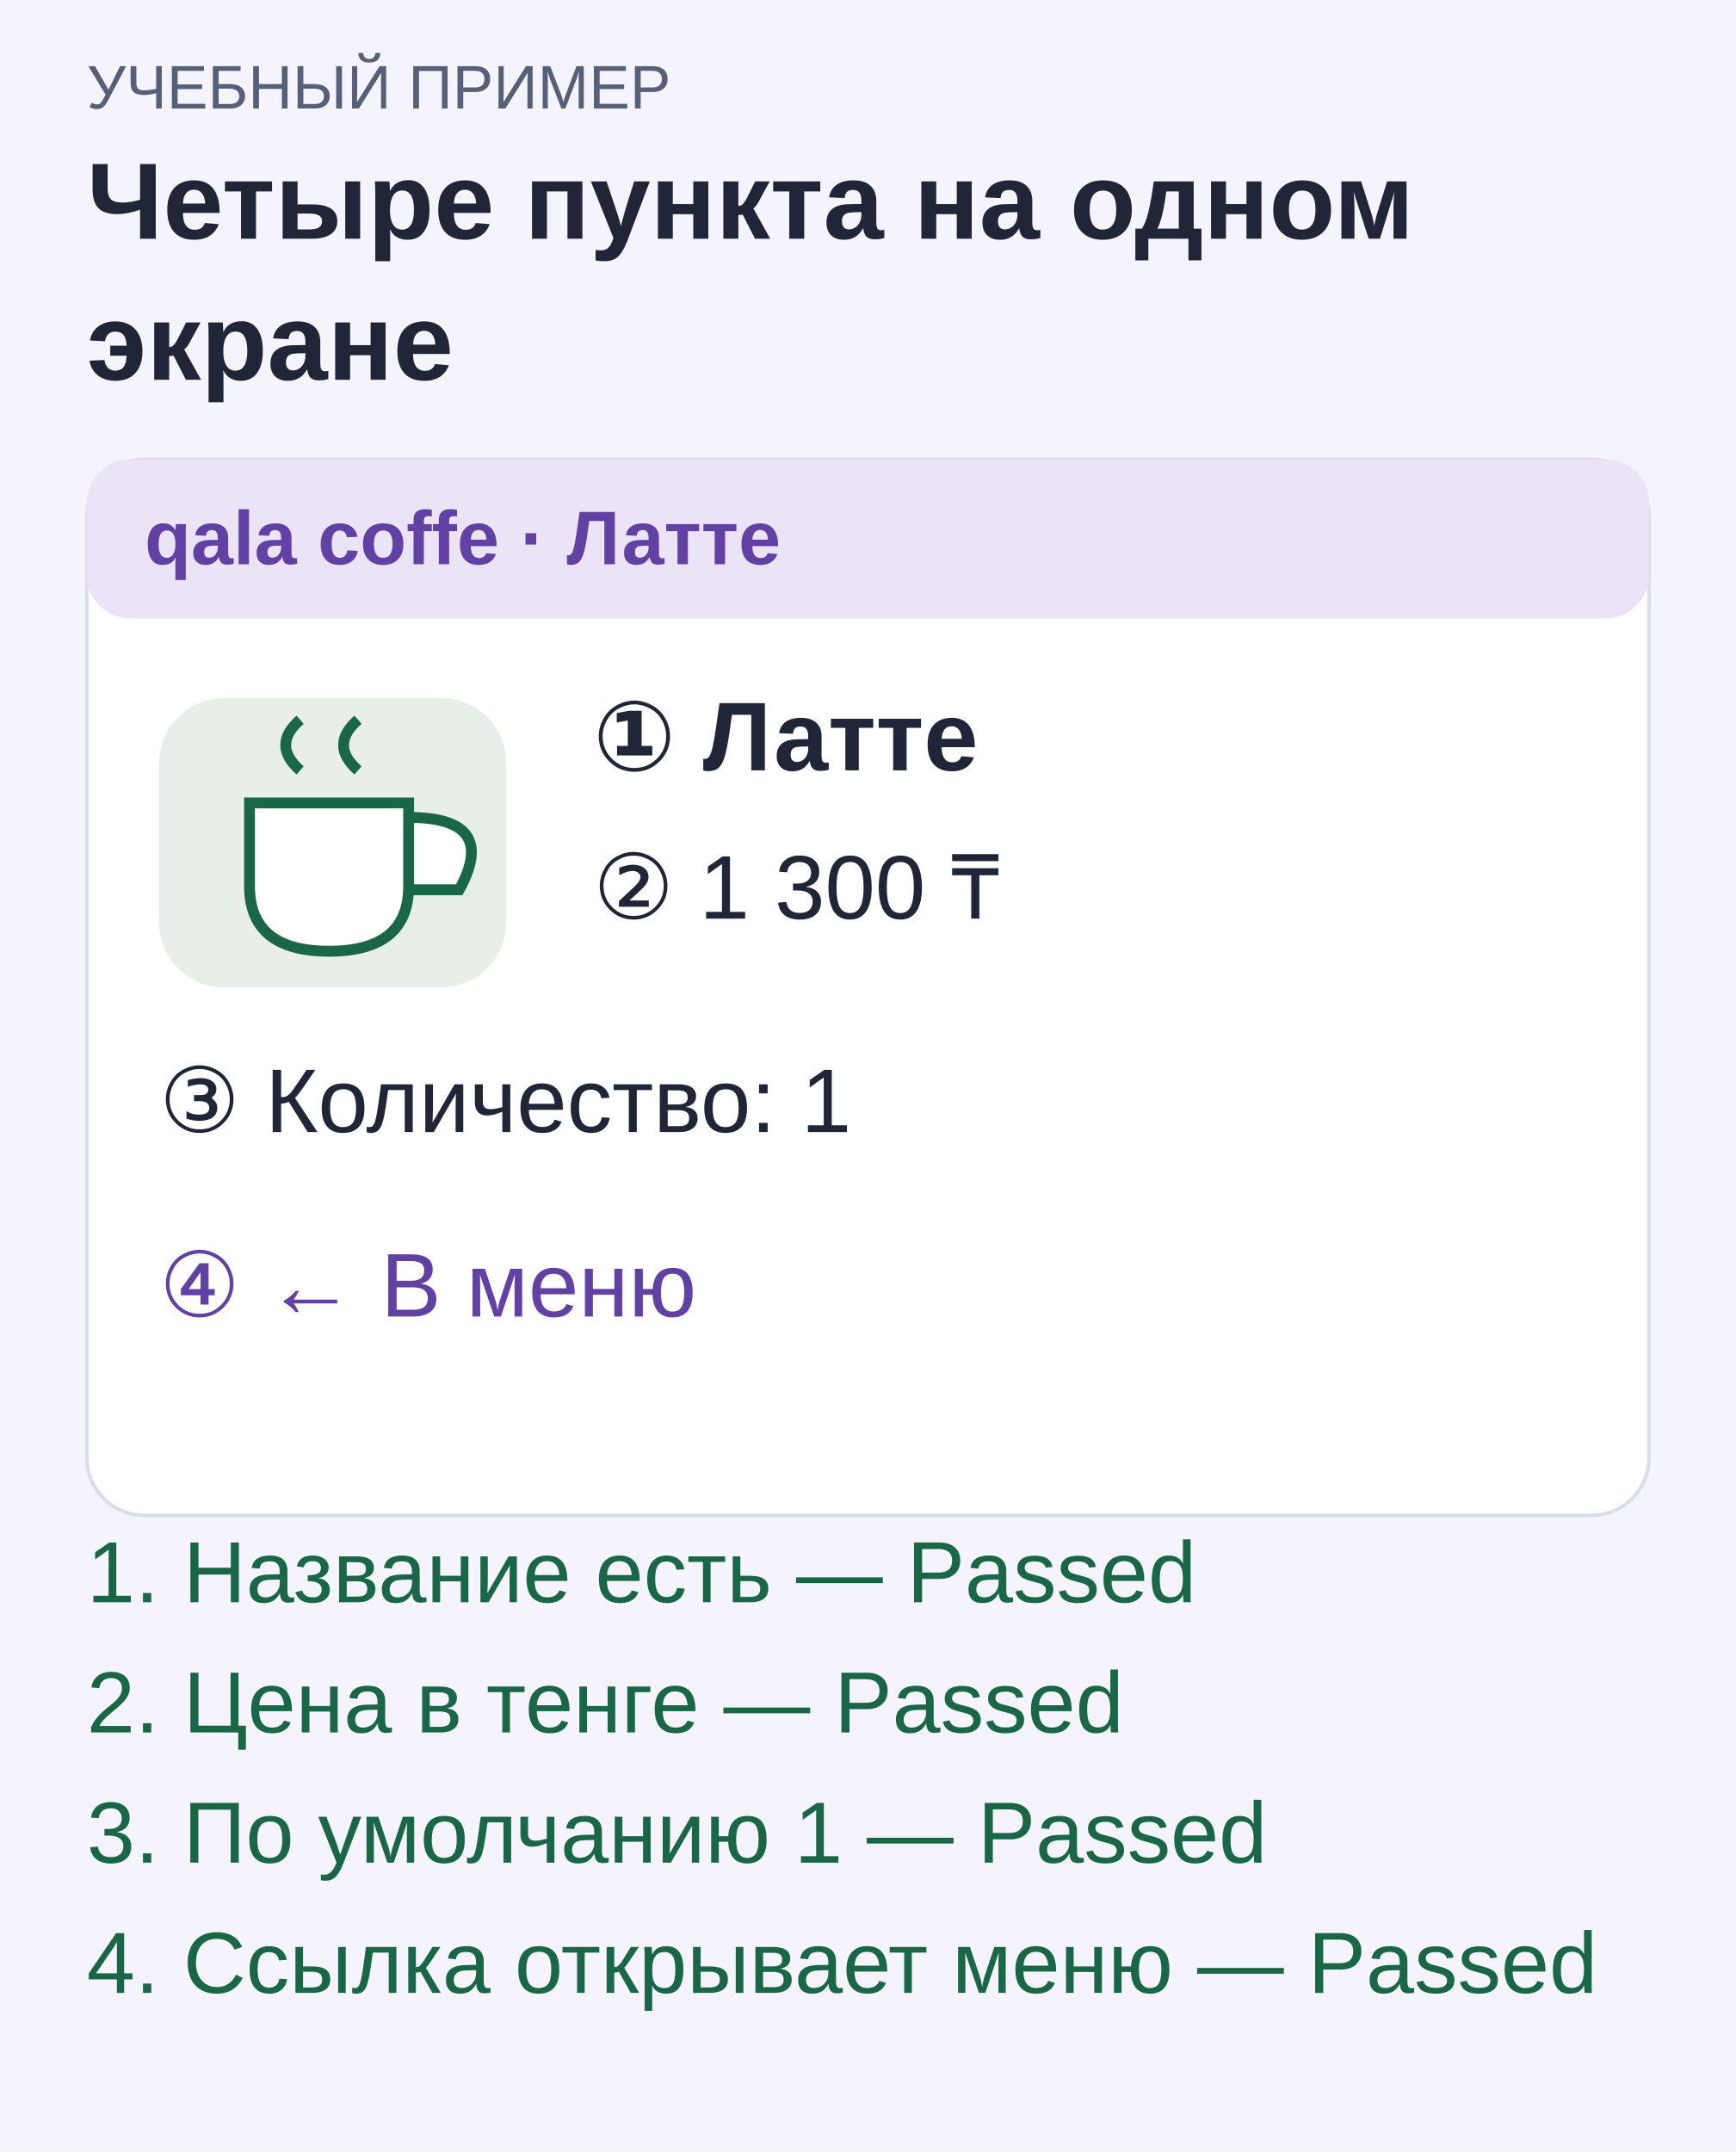
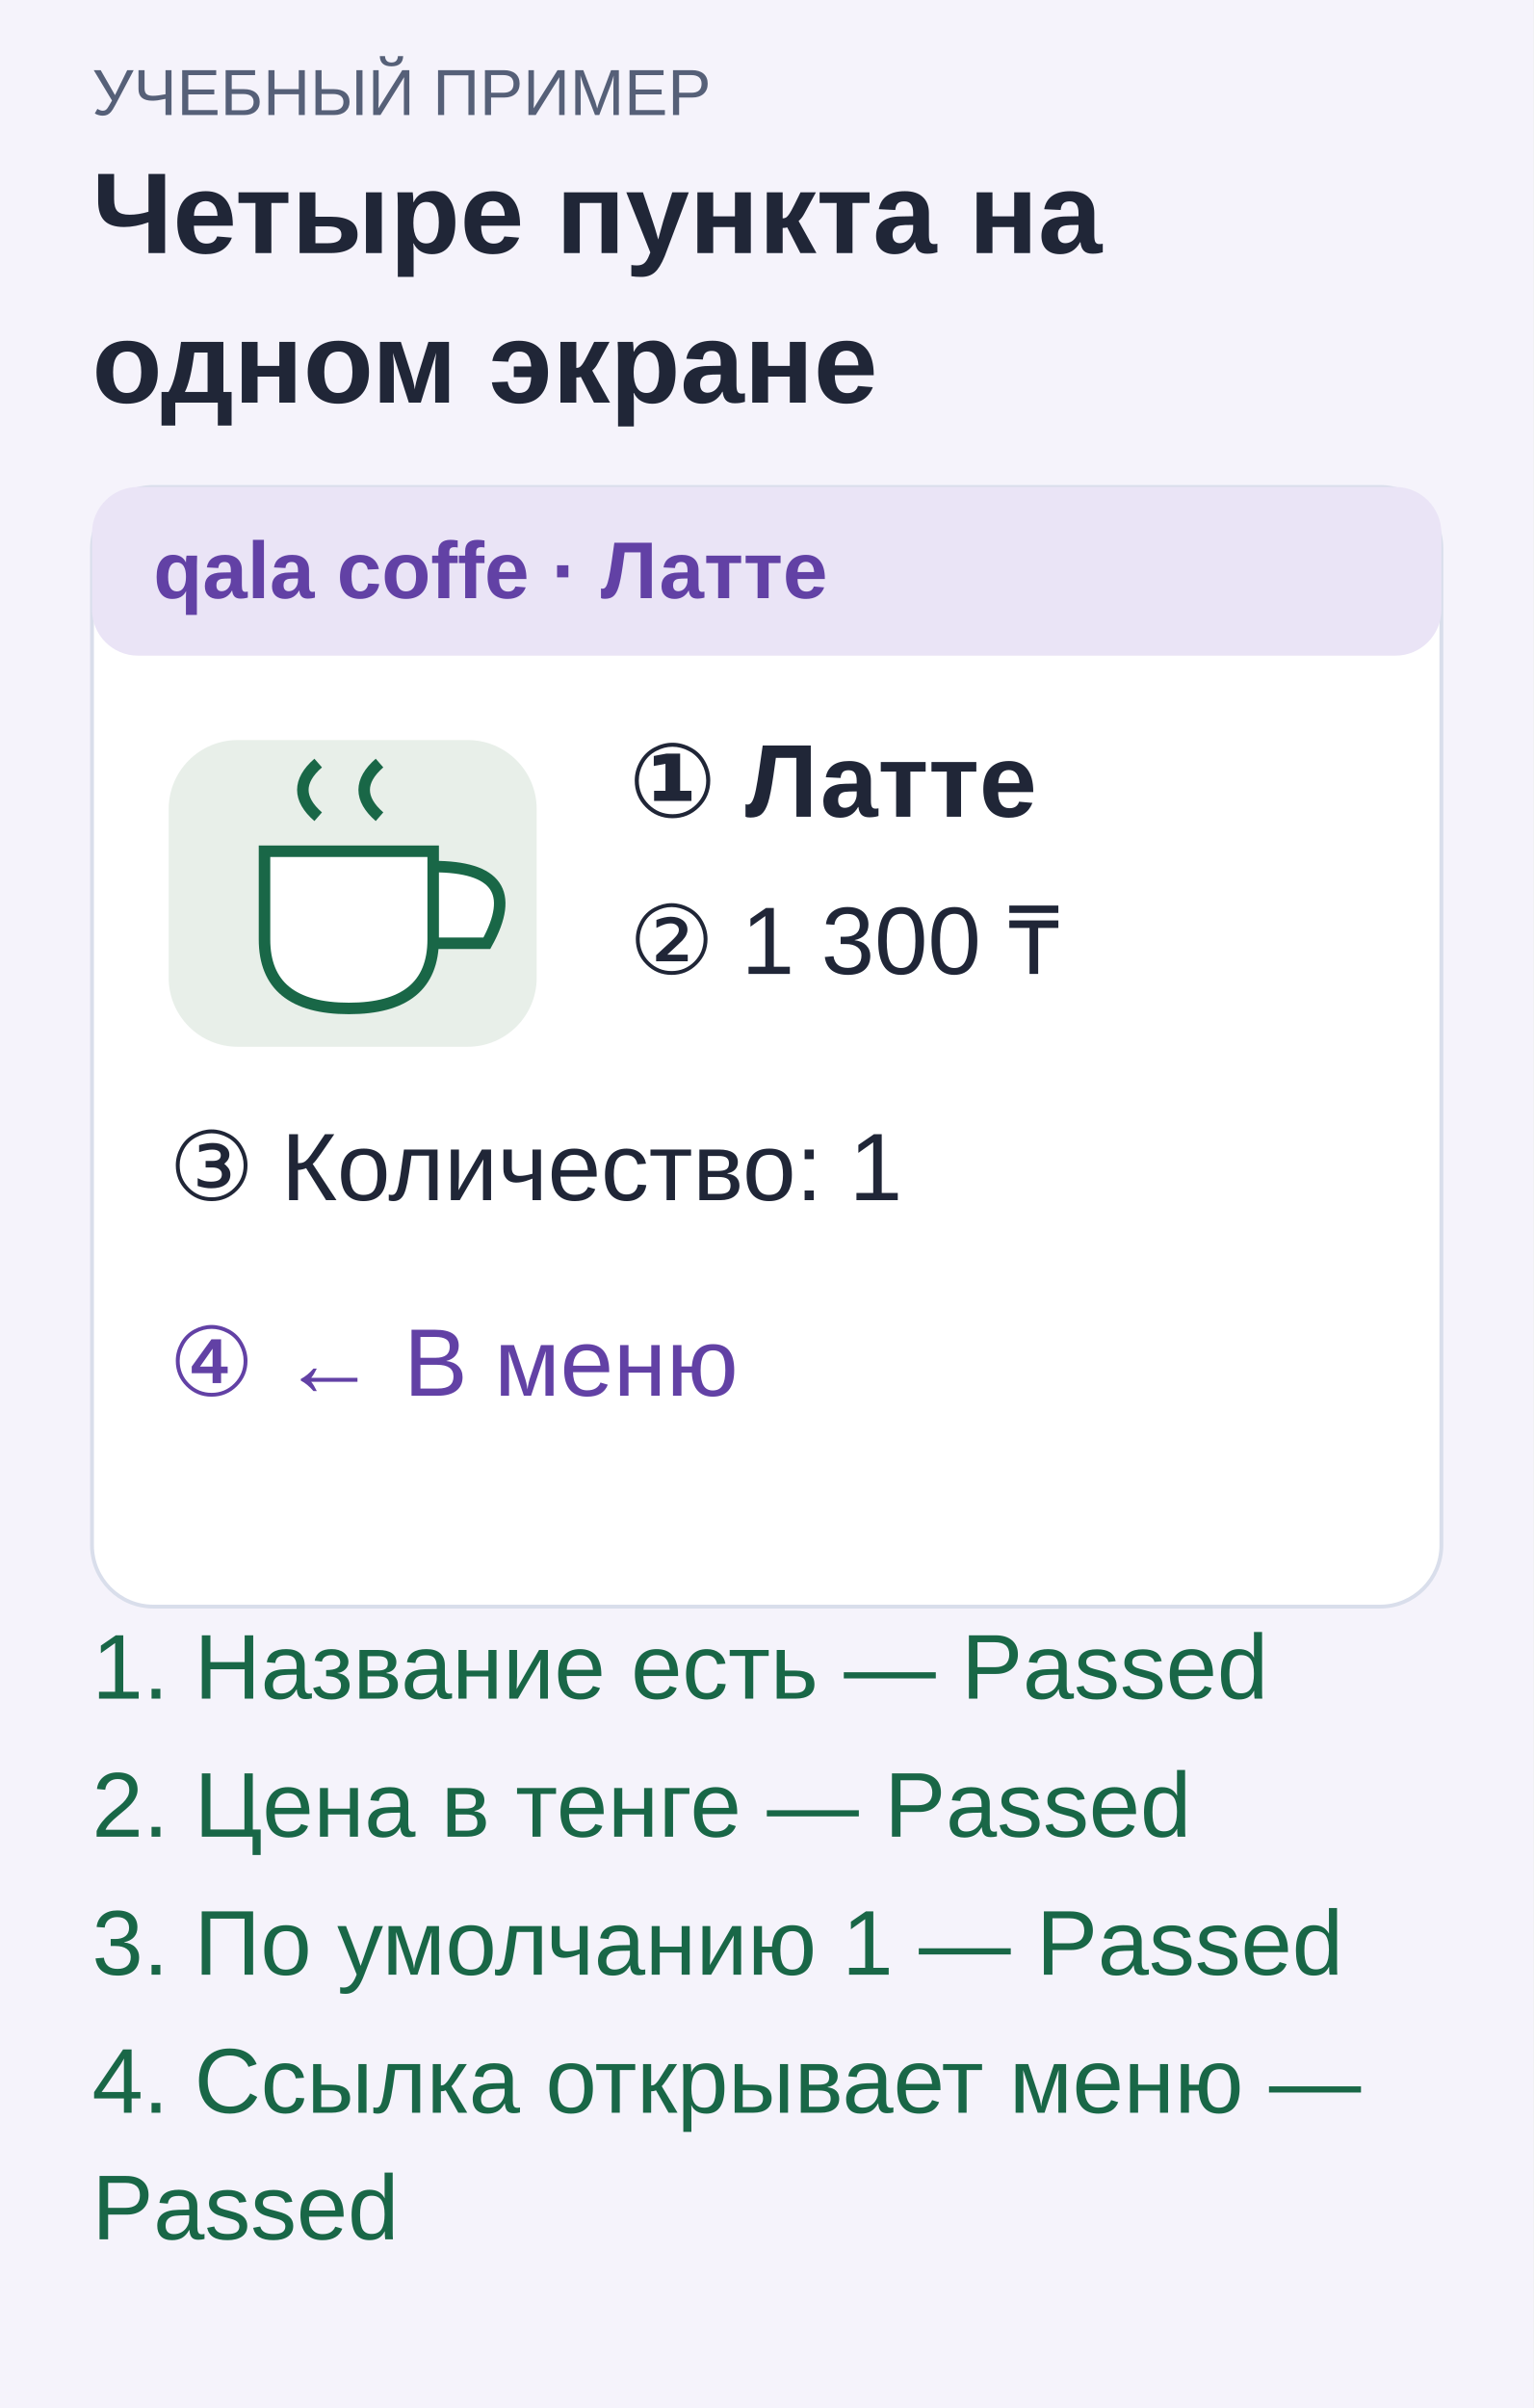
- <svg xmlns="http://www.w3.org/2000/svg" viewBox="0 0 480 595" role="img" font-family="Arial, sans-serif">
-   <rect x="0" y="0" width="480" height="595" rx="0" fill="#f5f3fb" stroke="none" />
+ <svg xmlns="http://www.w3.org/2000/svg" viewBox="0 0 400 628" role="img" font-family="Arial, sans-serif">
+   <rect x="0" y="0" width="400" height="628" rx="0" fill="#f5f3fb" stroke="none" />
  <text x="24" y="30" font-size="17" font-weight="400" fill="#566078">УЧЕБНЫЙ ПРИМЕР</text>
-   <text x="24" y="66" font-size="30" font-weight="700" fill="#202637">Четыре пункта на одном</text>
-   <text x="24" y="105" font-size="30" font-weight="700" fill="#202637">экране</text>
-   <rect x="24" y="127" width="432" height="292" rx="16" fill="#fff" stroke="#d9deeb" />
-   <rect x="24" y="127" width="432" height="44" rx="12" fill="#eae4f6" stroke="none" />
+   <text x="24" y="66" font-size="30" font-weight="700" fill="#202637">Четыре пункта на</text>
+   <text x="24" y="105" font-size="30" font-weight="700" fill="#202637">одном экране</text>
+   <rect x="24" y="127" width="352" height="292" rx="16" fill="#fff" stroke="#d9deeb" />
+   <rect x="24" y="127" width="352" height="44" rx="12" fill="#eae4f6" stroke="none" />
  <text x="40" y="156" font-size="21" font-weight="700" fill="#6241a5">qala coffe · Латте</text>
  <rect x="44" y="193" width="96" height="80" rx="18" fill="#e8efe9" stroke="none" />
  <path d="M69 222h44v23q0 18-22 18t-22-18z M113 226q25 0 14 20h-14" fill="#fff" stroke="#196747" stroke-width="3" />
  <path d="M83 213q-8-7 0-14 M99 213q-8-7 0-14" fill="none" stroke="#196747" stroke-width="3" />
  <text x="164" y="213" font-size="27" font-weight="700" fill="#202637">① Латте</text>
  <text x="164" y="254" font-size="25" font-weight="400" fill="#202637">② 1 300 ₸</text>
  <text x="44" y="313" font-size="25" font-weight="400" fill="#202637">③ Количество: 1</text>
  <text x="44" y="364" font-size="25" font-weight="400" fill="#6241a5">④ ← В меню</text>
  <text x="24" y="443" font-size="24" font-weight="400" fill="#196747">1. Название есть — Passed</text>
  <text x="24" y="479" font-size="24" font-weight="400" fill="#196747">2. Цена в тенге — Passed</text>
  <text x="24" y="515" font-size="24" font-weight="400" fill="#196747">3. По умолчанию 1 — Passed</text>
-   <text x="24" y="551" font-size="24" font-weight="400" fill="#196747">4. Ссылка открывает меню — Passed</text>
+   <text x="24" y="551" font-size="24" font-weight="400" fill="#196747">4. Ссылка открывает меню —</text>
+   <text x="24" y="584" font-size="24" font-weight="400" fill="#196747">Passed</text>
</svg>
